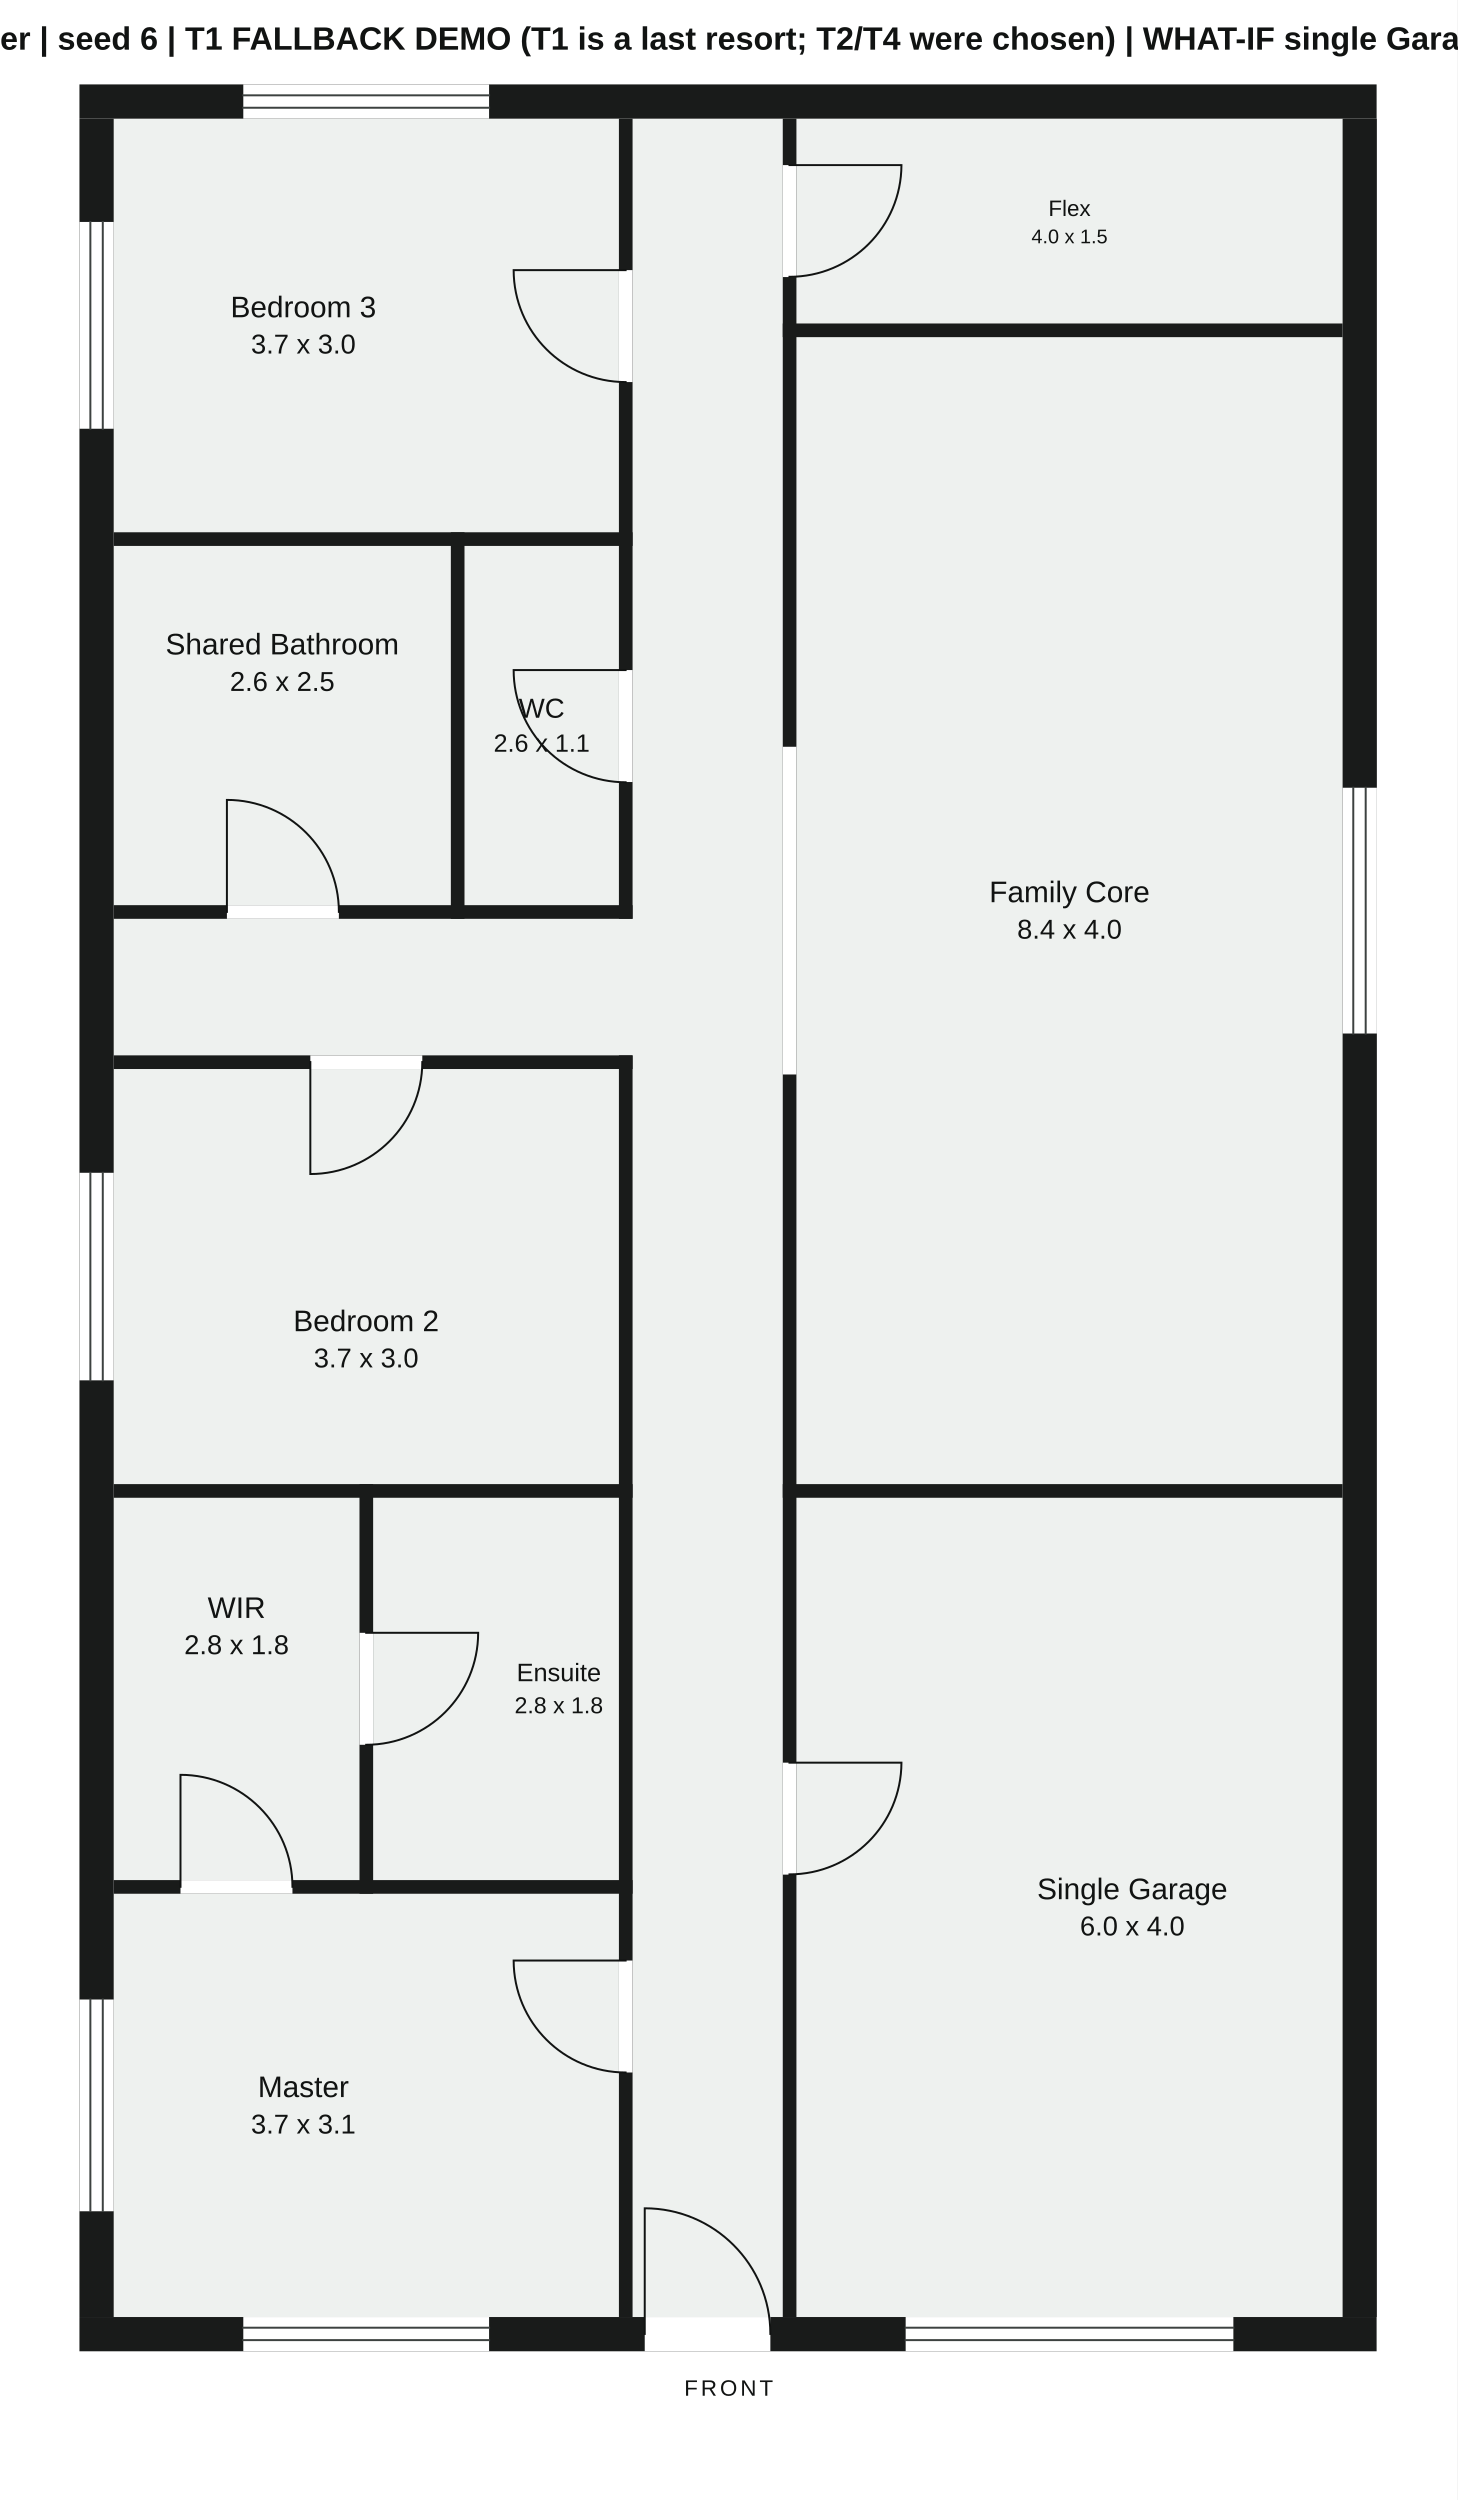
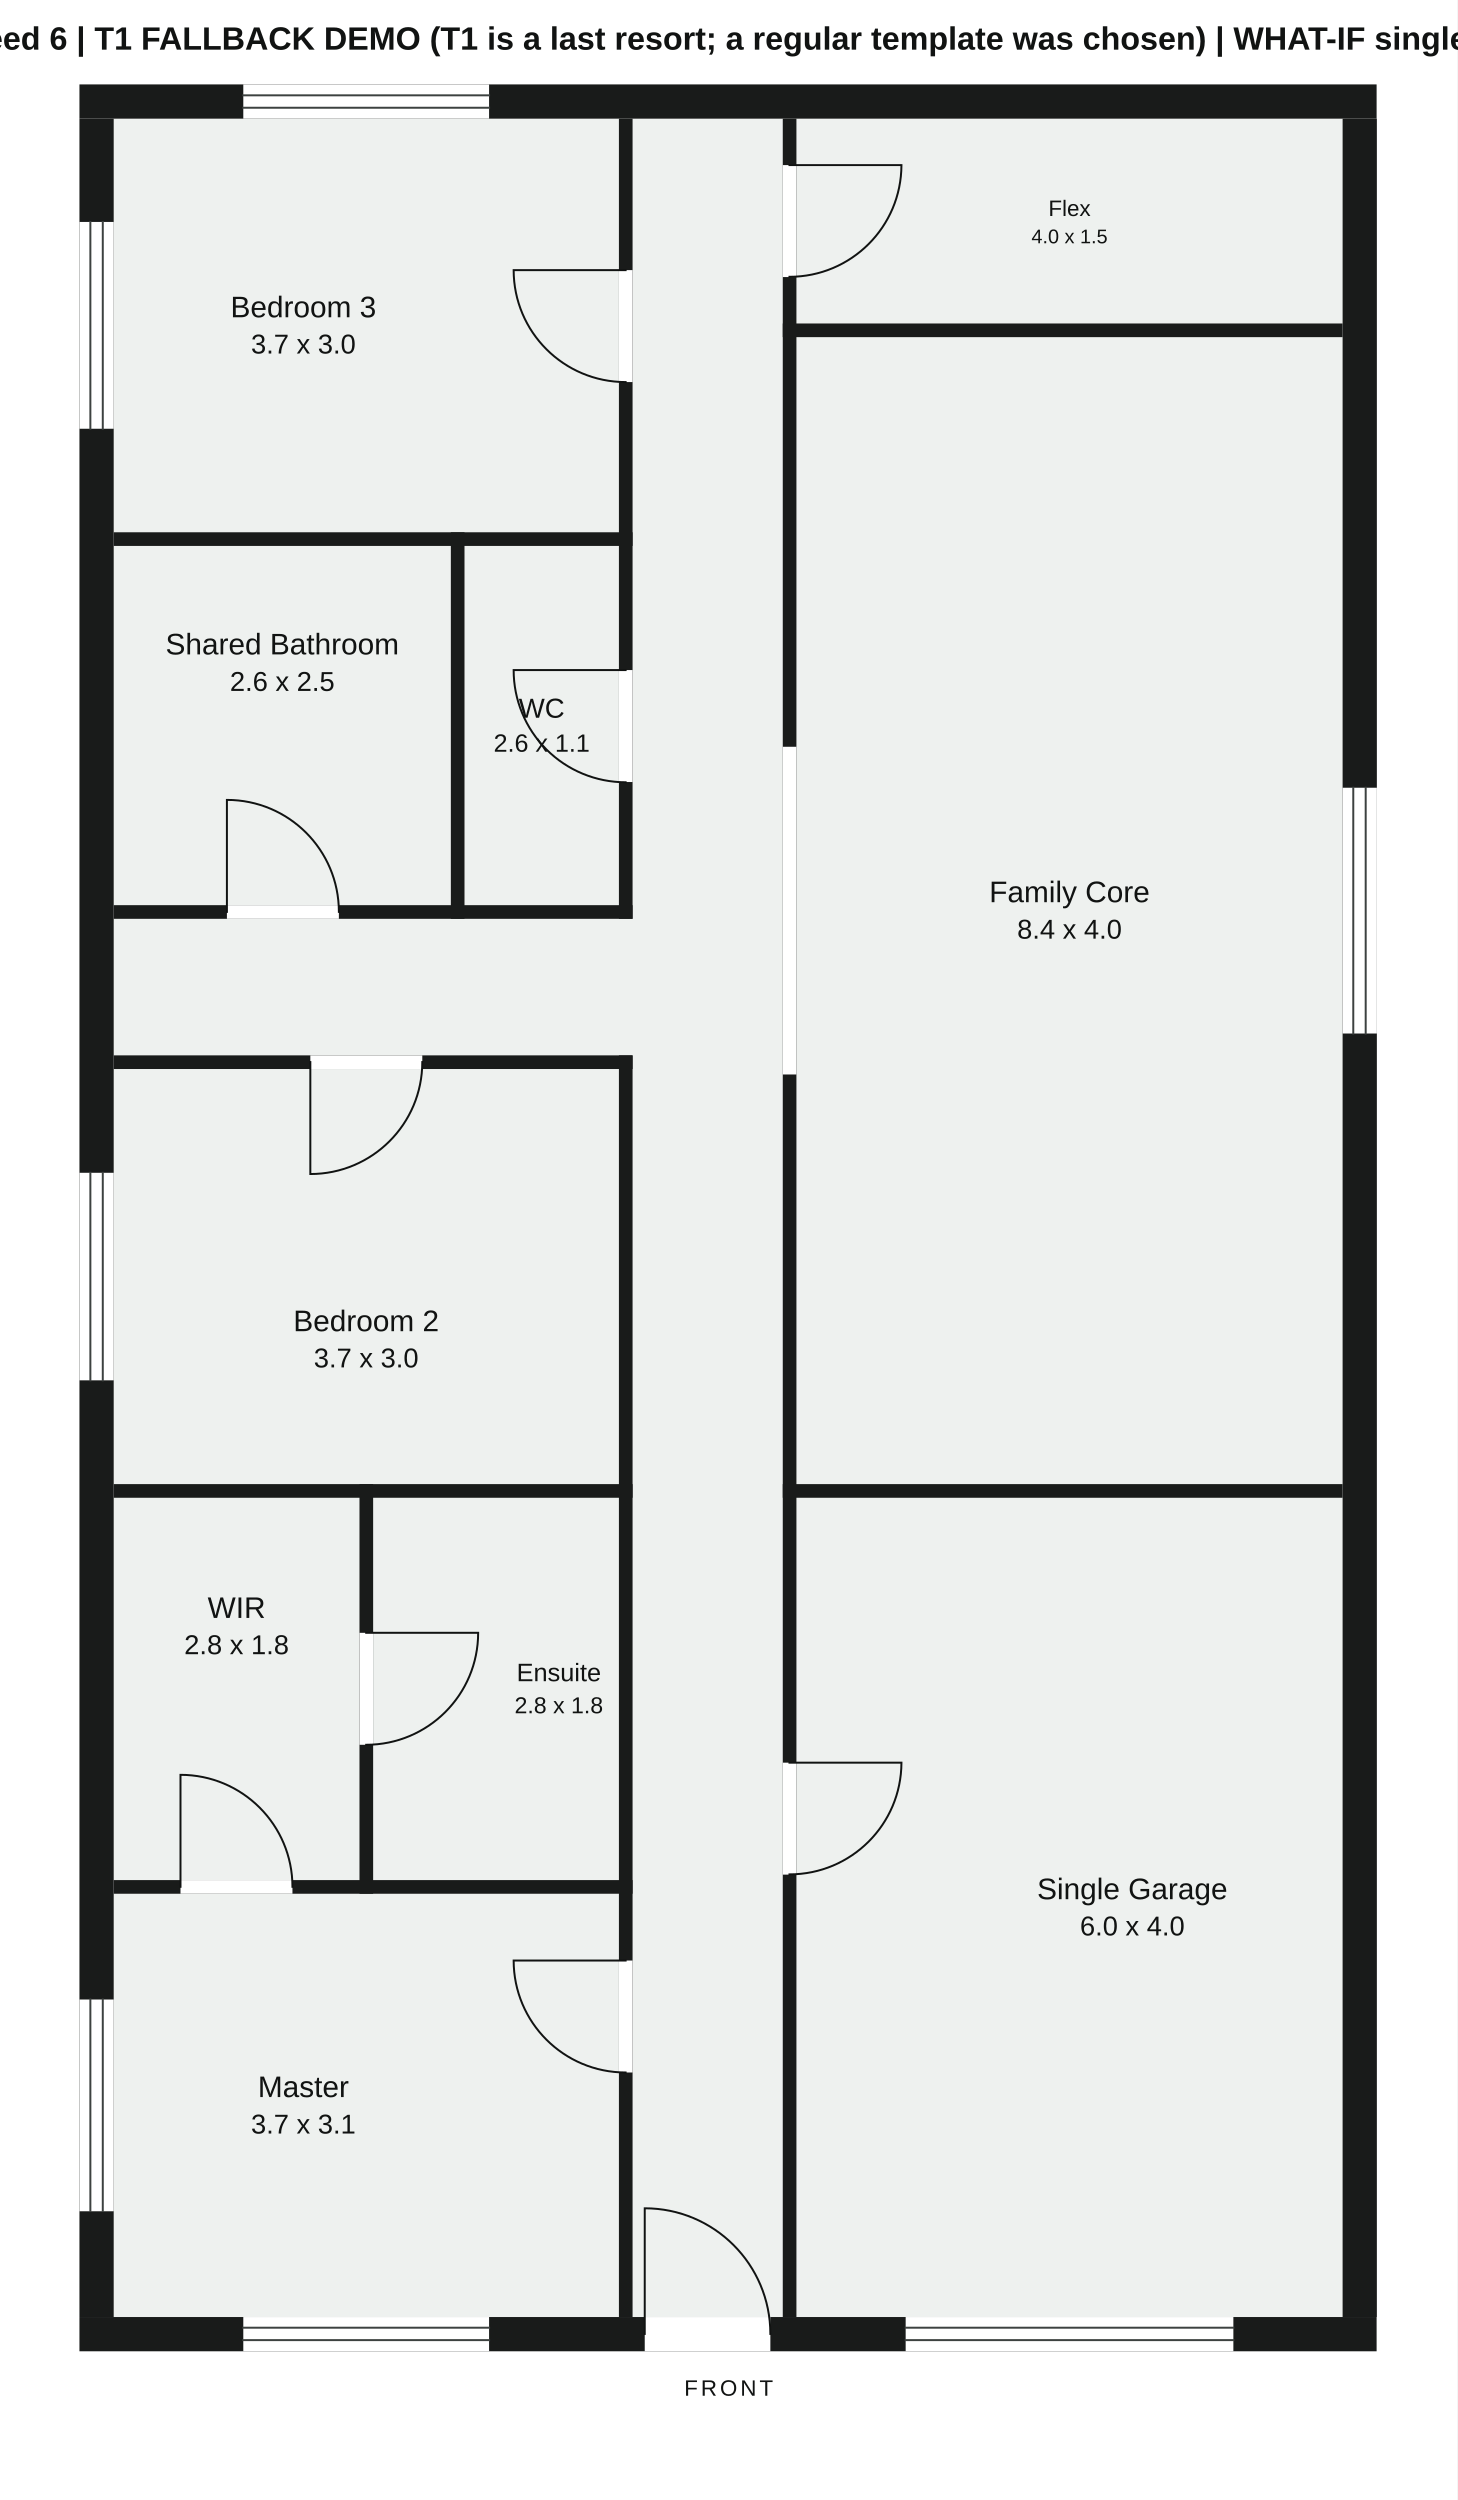
- <svg xmlns="http://www.w3.org/2000/svg" width="587" height="1007" viewBox="0 0 587 1007" role="img" aria-label="GB-01 without Alfresco (D63) | T1 wing-master | seed 6 | T1 FALLBACK DEMO (T1 is a last resort; T2/T4 were chosen) | WHAT-IF single Garage, not the brief | provisional · candidate 6-0" font-family="Arial, Helvetica, sans-serif" shape-rendering="geometricPrecision">
+ <svg xmlns="http://www.w3.org/2000/svg" width="587" height="1007" viewBox="0 0 587 1007" role="img" aria-label="GB-01 without Alfresco (D63) | T1 wing-master | seed 6 | T1 FALLBACK DEMO (T1 is a last resort; a regular template was chosen) | WHAT-IF single Garage, not the brief | provisional · candidate 6-0" font-family="Arial, Helvetica, sans-serif" shape-rendering="geometricPrecision">
  <rect width="100%" height="100%" fill="#fff" />
  <rect x="45.8" y="47.8" width="495.0" height="885.5" fill="#eef1ef" stroke="none" />
  <rect x="45.8" y="762.8" width="203.5" height="170.5" fill="#eef1ef" stroke="none" />
  <rect x="45.8" y="603.3" width="99.0" height="154.0" fill="#eef1ef" stroke="none" />
  <rect x="150.3" y="603.3" width="99.0" height="154.0" fill="#eef1ef" stroke="none" />
  <rect x="320.8" y="603.3" width="220.0" height="330.0" fill="#eef1ef" stroke="none" />
  <rect x="45.8" y="430.6" width="203.5" height="167.2" fill="#eef1ef" stroke="none" />
  <rect x="45.8" y="219.9" width="135.8" height="144.7" fill="#eef1ef" stroke="none" />
  <rect x="187.1" y="219.9" width="62.1" height="144.7" fill="#eef1ef" stroke="none" />
  <rect x="45.8" y="47.8" width="203.5" height="166.7" fill="#eef1ef" stroke="none" />
  <rect x="320.8" y="135.8" width="220.0" height="462.0" fill="#eef1ef" stroke="none" />
  <rect x="254.8" y="861.8" width="60.5" height="71.5" fill="#eef1ef" stroke="none" />
  <rect x="254.8" y="47.8" width="60.5" height="814.0" fill="#eef1ef" stroke="none" />
  <rect x="45.8" y="370.1" width="203.5" height="55.0" fill="#eef1ef" stroke="none" />
  <rect x="224.5" y="370.1" width="55.0" height="55.0" fill="#eef1ef" stroke="none" />
  <rect x="32.0" y="34.0" width="522.5" height="13.8" fill="#191b1a" stroke="none" />
  <rect x="32.0" y="933.3" width="522.5" height="13.8" fill="#191b1a" stroke="none" />
  <rect x="32.0" y="47.8" width="13.8" height="885.5" fill="#191b1a" stroke="none" />
  <rect x="540.8" y="47.8" width="13.8" height="885.5" fill="#191b1a" stroke="none" />
  <rect x="249.3" y="47.8" width="5.5" height="322.3" fill="#191b1a" stroke="none" />
  <rect x="249.3" y="425.1" width="5.5" height="508.2" fill="#191b1a" stroke="none" />
  <rect x="144.8" y="597.8" width="5.5" height="165.0" fill="#191b1a" stroke="none" />
  <rect x="315.3" y="47.8" width="5.5" height="885.5" fill="#191b1a" stroke="none" />
  <rect x="181.6" y="214.4" width="5.5" height="155.7" fill="#191b1a" stroke="none" />
  <rect x="45.8" y="757.3" width="209.0" height="5.5" fill="#191b1a" stroke="none" />
  <rect x="45.8" y="597.8" width="209.0" height="5.5" fill="#191b1a" stroke="none" />
  <rect x="315.3" y="597.8" width="225.5" height="5.5" fill="#191b1a" stroke="none" />
  <rect x="45.8" y="425.1" width="209.0" height="5.5" fill="#191b1a" stroke="none" />
  <rect x="45.8" y="214.4" width="209.0" height="5.5" fill="#191b1a" stroke="none" />
  <rect x="45.8" y="364.6" width="209.0" height="5.5" fill="#191b1a" stroke="none" />
  <rect x="315.3" y="130.3" width="225.5" height="5.5" fill="#191b1a" stroke="none" />
  <g class="presentational-window" data-room-id="master">
    <rect x="98.0" y="933.3" width="99.0" height="13.8" fill="#fff" stroke="none" />
    <line x1="98.0" y1="937.6" x2="197.0" y2="937.6" stroke="#3d4240" stroke-width="0.8" stroke-linecap="square" />
    <line x1="98.0" y1="942.6" x2="197.0" y2="942.6" stroke="#3d4240" stroke-width="0.8" stroke-linecap="square" />
  </g>
  <g class="presentational-window" data-room-id="master">
    <rect x="32.0" y="805.4" width="13.8" height="85.3" fill="#fff" stroke="none" />
    <line x1="36.4" y1="805.4" x2="36.4" y2="890.6" stroke="#3d4240" stroke-width="0.8" stroke-linecap="square" />
    <line x1="41.4" y1="805.4" x2="41.4" y2="890.6" stroke="#3d4240" stroke-width="0.8" stroke-linecap="square" />
  </g>
  <g class="presentational-window" data-room-id="bed2">
    <rect x="32.0" y="472.4" width="13.8" height="83.6" fill="#fff" stroke="none" />
    <line x1="36.4" y1="472.4" x2="36.4" y2="556.0" stroke="#3d4240" stroke-width="0.8" stroke-linecap="square" />
    <line x1="41.4" y1="472.4" x2="41.4" y2="556.0" stroke="#3d4240" stroke-width="0.8" stroke-linecap="square" />
  </g>
  <g class="presentational-window" data-room-id="bed3">
    <rect x="98.0" y="34.0" width="99.0" height="13.8" fill="#fff" stroke="none" />
    <line x1="98.0" y1="38.4" x2="197.0" y2="38.4" stroke="#3d4240" stroke-width="0.8" stroke-linecap="square" />
    <line x1="98.0" y1="43.4" x2="197.0" y2="43.4" stroke="#3d4240" stroke-width="0.8" stroke-linecap="square" />
  </g>
  <g class="presentational-window" data-room-id="bed3">
    <rect x="32.0" y="89.4" width="13.8" height="83.3" fill="#fff" stroke="none" />
    <line x1="36.4" y1="89.4" x2="36.4" y2="172.7" stroke="#3d4240" stroke-width="0.8" stroke-linecap="square" />
    <line x1="41.4" y1="89.4" x2="41.4" y2="172.7" stroke="#3d4240" stroke-width="0.8" stroke-linecap="square" />
  </g>
  <g class="presentational-window" data-room-id="core">
    <rect x="540.8" y="317.3" width="13.8" height="99.0" fill="#fff" stroke="none" />
    <line x1="545.1" y1="317.3" x2="545.1" y2="416.3" stroke="#3d4240" stroke-width="0.8" stroke-linecap="square" />
    <line x1="550.1" y1="317.3" x2="550.1" y2="416.3" stroke="#3d4240" stroke-width="0.8" stroke-linecap="square" />
  </g>
  <g data-door-id="D-master" data-door-style="swing">
    <rect x="249.3" y="789.7" width="5.5" height="45.1" fill="#fff" stroke="none" />
    <path d="M252.0 789.7 L206.9 789.7 M252.0 834.8 A45.1 45.1 0 0 1 206.9 789.7" fill="none" stroke="#111312" stroke-width="0.8" stroke-linecap="square" />
  </g>
  <g data-door-id="D-wir" data-door-style="swing">
    <rect x="72.7" y="757.3" width="45.1" height="5.5" fill="#fff" stroke="none" />
    <path d="M72.7 760.0 L72.7 714.9 M117.8 760.0 A45.1 45.1 0 0 0 72.7 714.9" fill="none" stroke="#111312" stroke-width="0.8" stroke-linecap="square" />
  </g>
  <g data-door-id="D-ensuite" data-door-style="swing">
    <rect x="144.8" y="657.7" width="5.5" height="45.1" fill="#fff" stroke="none" />
    <path d="M147.5 657.7 L192.6 657.7 M147.5 702.8 A45.1 45.1 0 0 0 192.6 657.7" fill="none" stroke="#111312" stroke-width="0.8" stroke-linecap="square" />
  </g>
  <g data-door-id="D-garage" data-door-style="swing">
    <rect x="315.3" y="710.0" width="5.5" height="45.1" fill="#fff" stroke="none" />
    <path d="M318.0 710.0 L363.1 710.0 M318.0 755.0 A45.1 45.1 0 0 0 363.1 710.0" fill="none" stroke="#111312" stroke-width="0.8" stroke-linecap="square" />
  </g>
  <g data-door-id="D-bed2" data-door-style="swing">
    <rect x="125.0" y="425.1" width="45.1" height="5.5" fill="#fff" stroke="none" />
    <path d="M125.0 427.8 L125.0 472.9 M170.1 427.8 A45.1 45.1 0 0 1 125.0 472.9" fill="none" stroke="#111312" stroke-width="0.8" stroke-linecap="square" />
  </g>
  <g data-door-id="D-bath" data-door-style="swing">
    <rect x="91.4" y="364.6" width="45.1" height="5.5" fill="#fff" stroke="none" />
    <path d="M91.4 367.3 L91.4 322.2 M136.5 367.3 A45.1 45.1 0 0 0 91.4 322.2" fill="none" stroke="#111312" stroke-width="0.8" stroke-linecap="square" />
  </g>
  <g data-door-id="D-wc" data-door-style="swing">
    <rect x="249.3" y="269.9" width="5.5" height="45.1" fill="#fff" stroke="none" />
    <path d="M252.0 269.9 L206.9 269.9 M252.0 315.1 A45.1 45.1 0 0 1 206.9 269.9" fill="none" stroke="#111312" stroke-width="0.8" stroke-linecap="square" />
  </g>
  <g data-door-id="D-bed3" data-door-style="swing">
    <rect x="249.3" y="108.8" width="5.5" height="45.1" fill="#fff" stroke="none" />
    <path d="M252.0 108.8 L206.9 108.8 M252.0 153.9 A45.1 45.1 0 0 1 206.9 108.8" fill="none" stroke="#111312" stroke-width="0.8" stroke-linecap="square" />
  </g>
  <g data-door-id="D-flex-rear" data-door-style="swing">
    <rect x="315.3" y="66.5" width="5.5" height="45.1" fill="#fff" stroke="none" />
    <path d="M318.0 66.5 L363.1 66.5 M318.0 111.5 A45.1 45.1 0 0 0 363.1 66.5" fill="none" stroke="#111312" stroke-width="0.8" stroke-linecap="square" />
  </g>
  <g data-door-id="C-H-stem-core" data-door-style="cased">
    <rect x="315.3" y="300.8" width="5.5" height="132.0" fill="#fff" stroke="none" />
  </g>
  <g data-door-id="D-front" data-door-style="swing">
    <rect x="259.7" y="933.3" width="50.6" height="13.8" fill="#fff" stroke="none" />
    <path d="M259.7 940.1 L259.7 889.5 M310.3 940.1 A50.6 50.6 0 0 0 259.7 889.5" fill="none" stroke="#111312" stroke-width="0.8" stroke-linecap="square" />
  </g>
  <g data-door-id="D-vehicle" data-door-style="vehicle">
    <rect x="364.8" y="933.3" width="132.0" height="13.8" fill="#fff" stroke="none" />
    <line x1="364.8" y1="937.6" x2="496.8" y2="937.6" stroke="#3d4240" stroke-width="0.8" stroke-linecap="square" />
    <line x1="364.8" y1="942.6" x2="496.8" y2="942.6" stroke="#3d4240" stroke-width="0.8" stroke-linecap="square" />
  </g>
  <g class="room-label" data-room-id="master">
    <text x="122.2" y="844.7" font-size="12.0" font-weight="500" text-anchor="middle" fill="#111312">Master</text>
    <text x="122.2" y="859.4" font-size="11.0" text-anchor="middle" fill="#111312">3.7 x 3.1</text>
  </g>
  <g class="room-label" data-room-id="wir">
    <text x="95.3" y="651.7" font-size="12.0" font-weight="500" text-anchor="middle" fill="#111312">WIR</text>
    <text x="95.3" y="666.3" font-size="11.0" text-anchor="middle" fill="#111312">2.8 x 1.8</text>
  </g>
  <g class="room-label" data-room-id="ensuite">
    <text x="225.1" y="677.2" font-size="10.2" font-weight="500" text-anchor="middle" fill="#111312">Ensuite</text>
    <text x="225.1" y="690.1" font-size="9.3" text-anchor="middle" fill="#111312">2.8 x 1.8</text>
  </g>
  <g class="room-label" data-room-id="garage">
    <text x="456.1" y="765.0" font-size="12.0" font-weight="500" text-anchor="middle" fill="#111312">Single Garage</text>
    <text x="456.1" y="779.6" font-size="11.0" text-anchor="middle" fill="#111312">6.0 x 4.0</text>
  </g>
  <g class="room-label" data-room-id="bed2">
    <text x="147.5" y="536.2" font-size="12.0" font-weight="500" text-anchor="middle" fill="#111312">Bedroom 2</text>
    <text x="147.5" y="550.8" font-size="11.0" text-anchor="middle" fill="#111312">3.7 x 3.0</text>
  </g>
  <g class="room-label" data-room-id="bath">
    <text x="113.7" y="263.6" font-size="12.0" font-weight="500" text-anchor="middle" fill="#111312">Shared Bathroom</text>
    <text x="113.7" y="278.3" font-size="11.0" text-anchor="middle" fill="#111312">2.6 x 2.5</text>
  </g>
  <g class="room-label" data-room-id="wc">
    <text x="218.2" y="289.1" font-size="11.1" font-weight="500" text-anchor="middle" fill="#111312">WC</text>
    <text x="218.2" y="302.8" font-size="10.1" text-anchor="middle" fill="#111312">2.6 x 1.1</text>
  </g>
  <g class="room-label" data-room-id="bed3">
    <text x="122.2" y="127.8" font-size="12.0" font-weight="500" text-anchor="middle" fill="#111312">Bedroom 3</text>
    <text x="122.2" y="142.4" font-size="11.0" text-anchor="middle" fill="#111312">3.7 x 3.0</text>
  </g>
  <g class="room-label" data-room-id="core">
    <text x="430.8" y="363.4" font-size="12.0" font-weight="500" text-anchor="middle" fill="#111312">Family Core</text>
    <text x="430.8" y="378.1" font-size="11.0" text-anchor="middle" fill="#111312">8.4 x 4.0</text>
  </g>
  <g class="flex-label" data-flex-id="flex-rear">
    <text x="430.8" y="87.0" font-size="9" font-weight="500" text-anchor="middle" fill="#111312">Flex</text>
    <text x="430.8" y="98.0" font-size="8" text-anchor="middle" fill="#111312">4.0 x 1.5</text>
  </g>
-   <text x="293.5" y="20" font-size="13" font-weight="600" text-anchor="middle" fill="#111312">GB-01 without Alfresco (D63) | T1 wing-master | seed 6 | T1 FALLBACK DEMO (T1 is a last resort; T2/T4 were chosen) | WHAT-IF single Garage, not the brief | provisional · candidate 6-0</text>
+   <text x="293.5" y="20" font-size="13" font-weight="600" text-anchor="middle" fill="#111312">GB-01 without Alfresco (D63) | T1 wing-master | seed 6 | T1 FALLBACK DEMO (T1 is a last resort; a regular template was chosen) | WHAT-IF single Garage, not the brief | provisional · candidate 6-0</text>
  <text x="293.5" y="965.0" font-size="9" letter-spacing="1.2" text-anchor="middle" fill="#111312">FRONT</text>
</svg>
